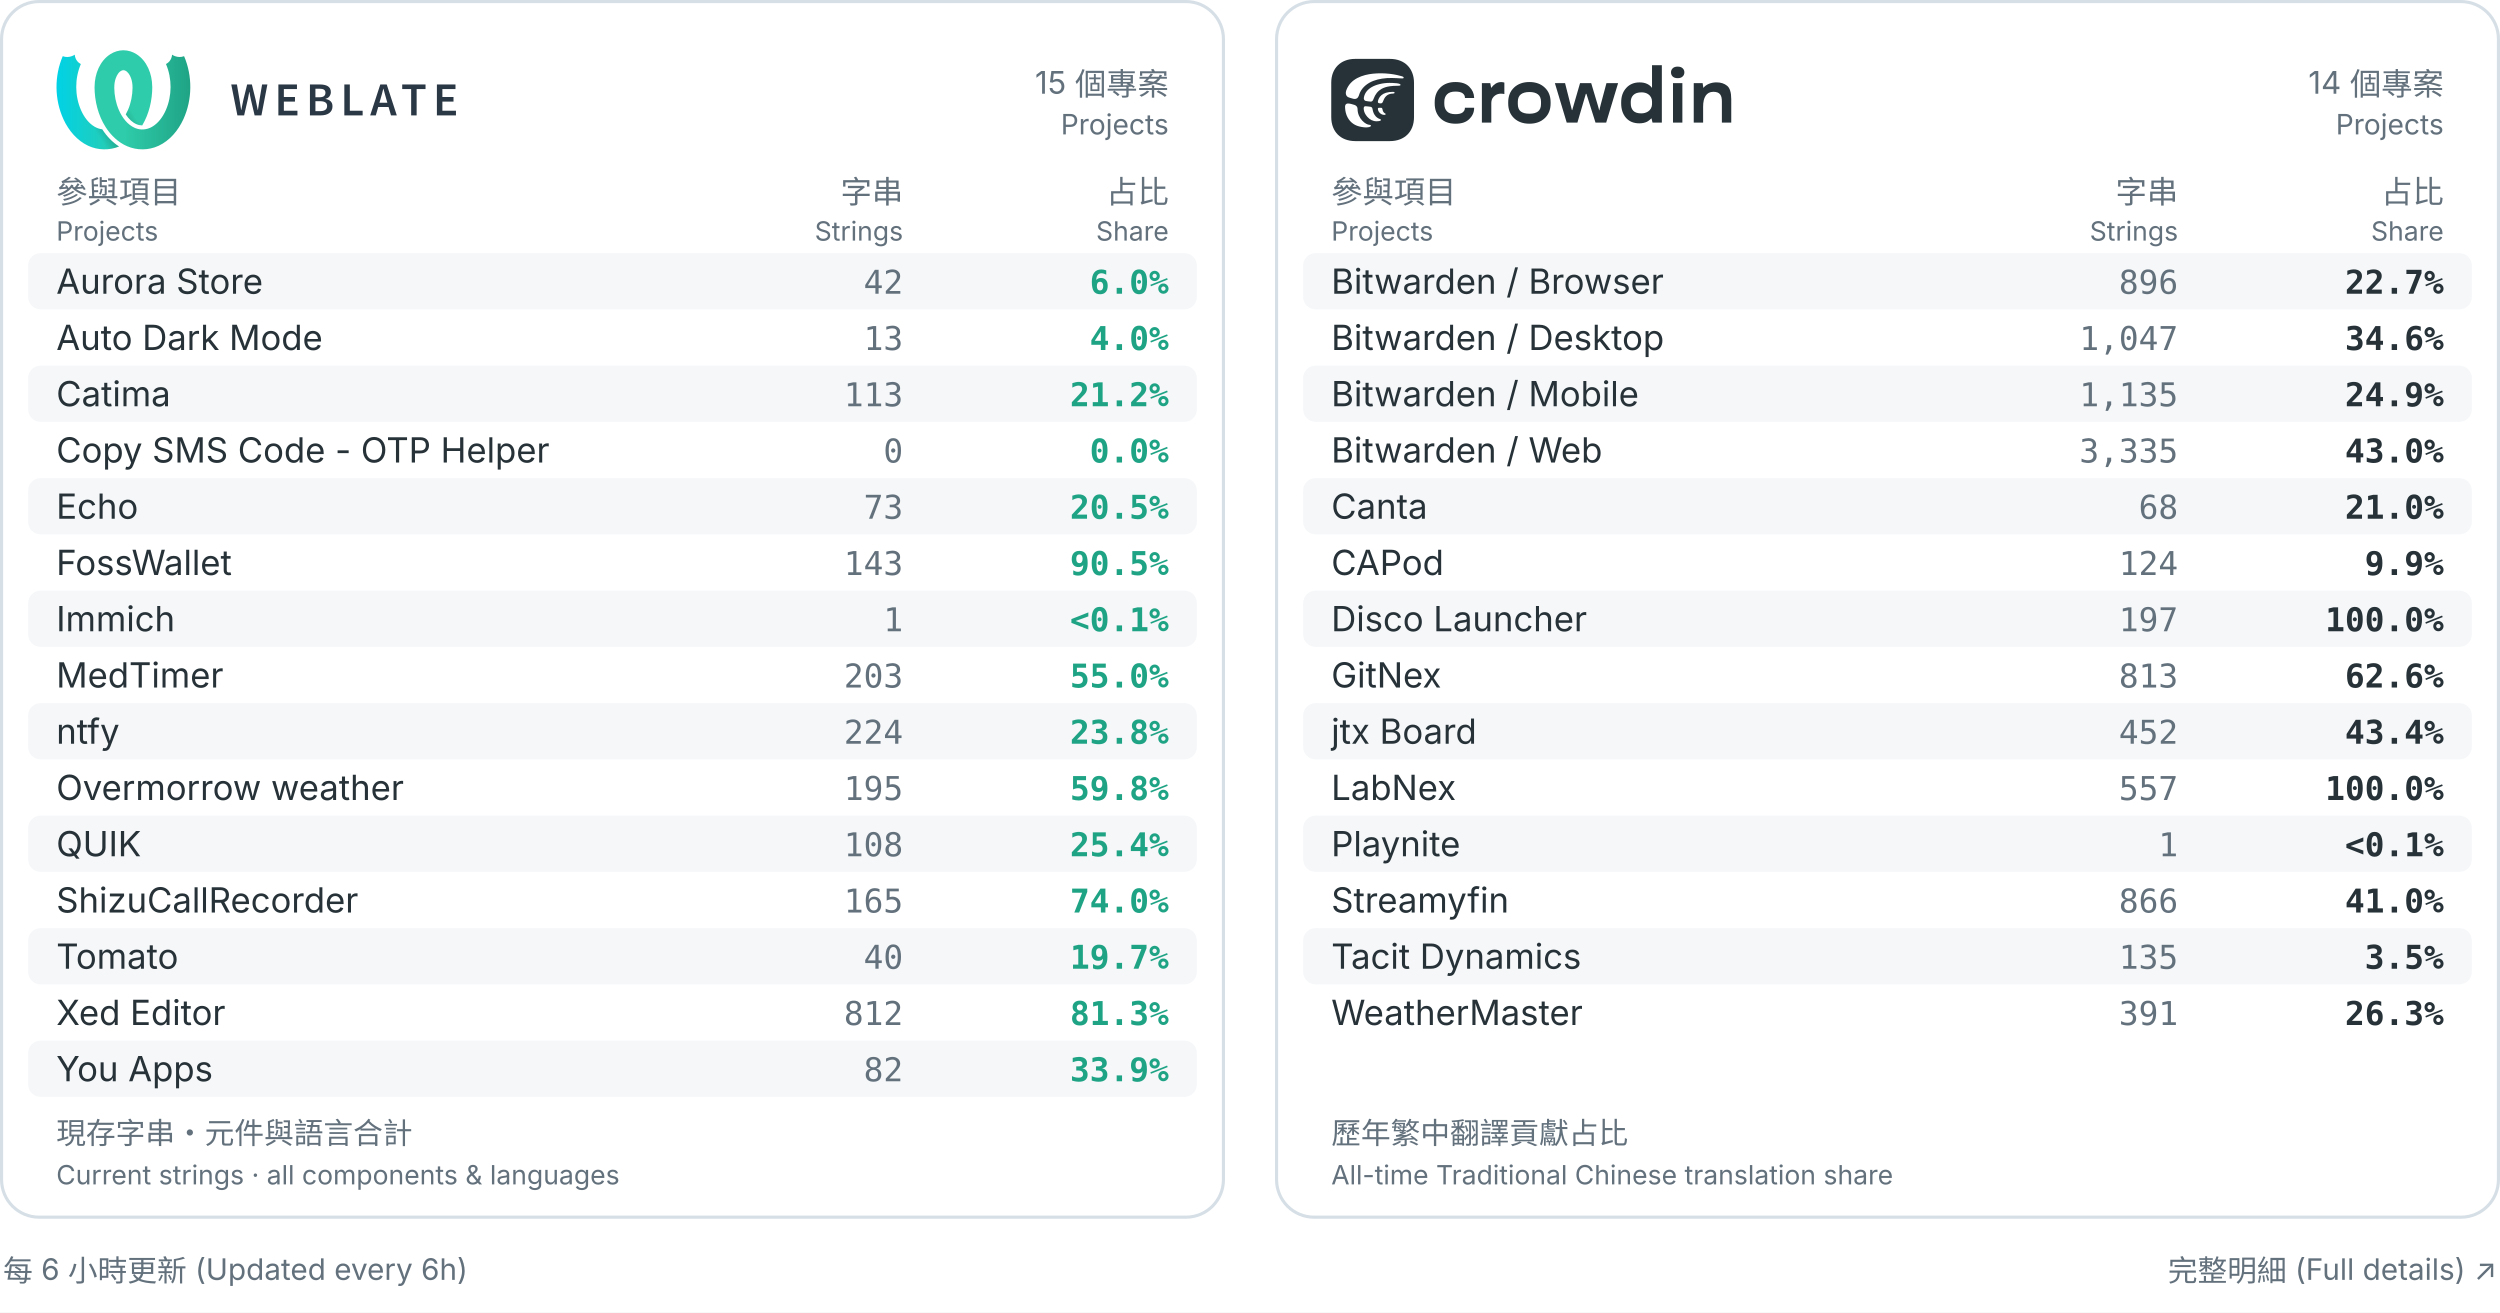
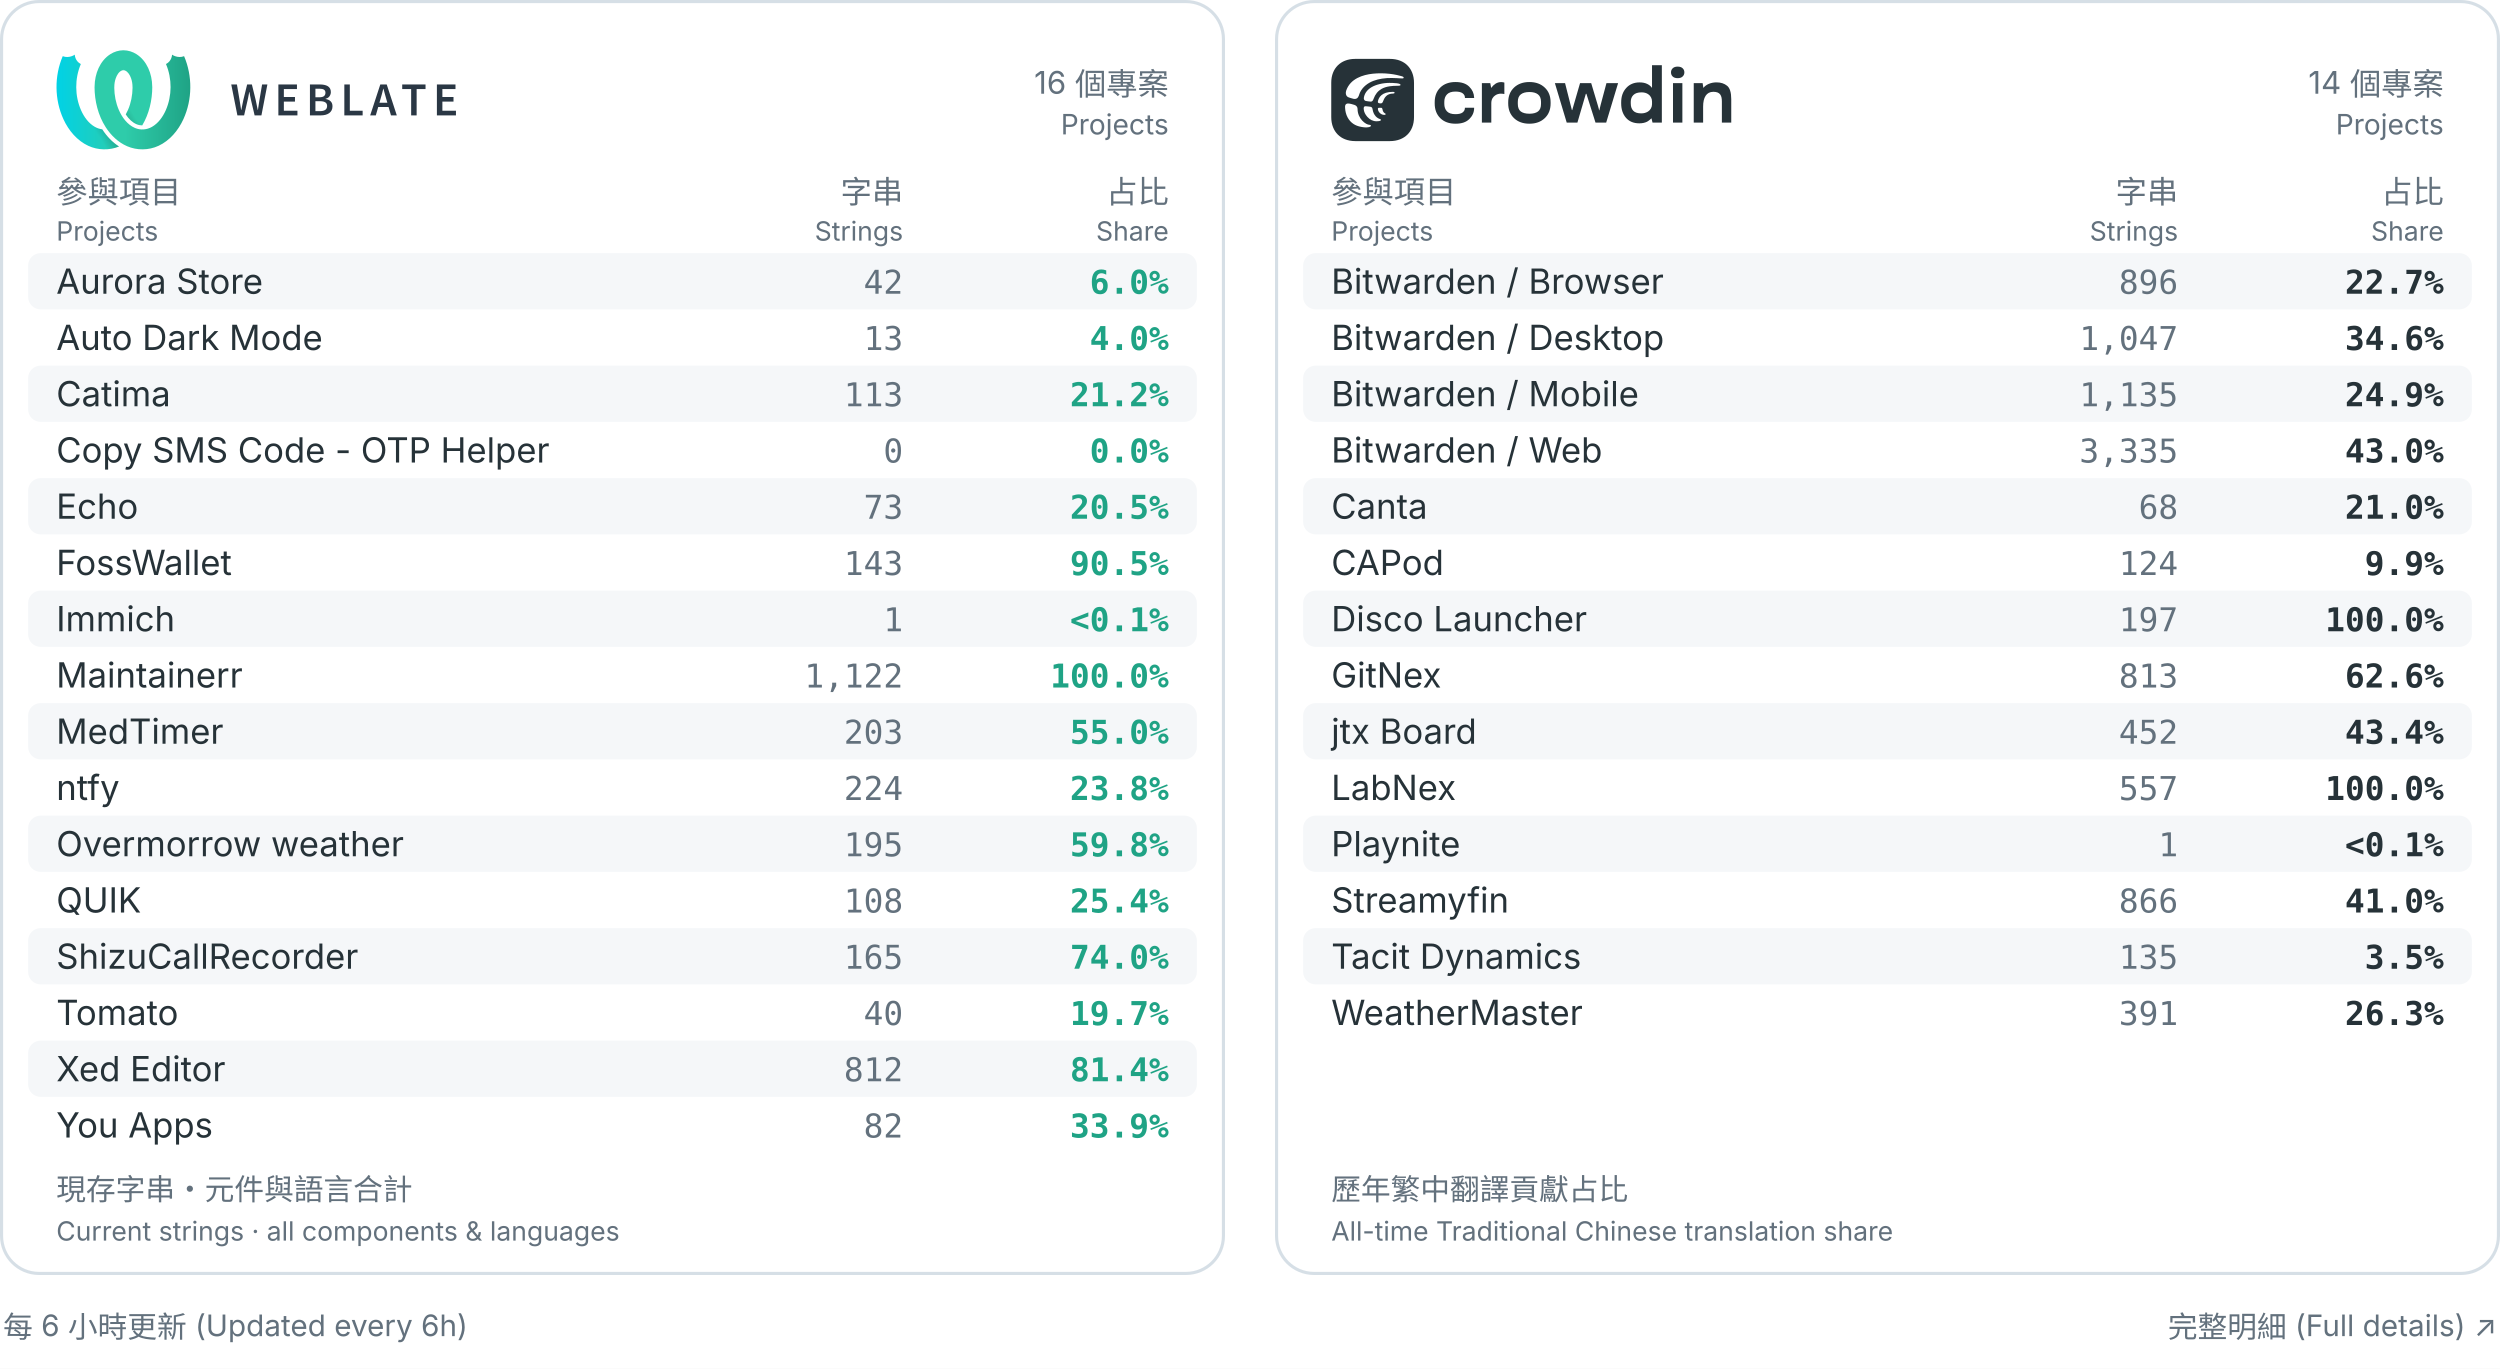
- <svg xmlns="http://www.w3.org/2000/svg" width="800" height="420" viewBox="0 0 800 420" role="img" aria-labelledby="title desc">
-   <rect width="800" height="420" fill="#ffffff" />
-   <rect x="0.5" y=".5" width="391" height="389" rx="12" fill="#ffffff" stroke="#d6dfe6" />
+ <svg xmlns="http://www.w3.org/2000/svg" width="800" height="438" viewBox="0 0 800 438" role="img" aria-labelledby="title desc">
+   <rect width="800" height="438" fill="#ffffff" />
+   <rect x="0.5" y=".5" width="391" height="407" rx="12" fill="#ffffff" stroke="#d6dfe6" />
  <g transform="translate(18.0,16.0) scale(0.2162162)" fill="black">
    <defs>
      <linearGradient id="a" x1="0%" x2="68.26%" y1="38.057%" y2="38.057%">
        <stop offset="0" stop-color="#00d2e6" />
        <stop offset="1" stop-color="#2eccaa" />
      </linearGradient>
      <linearGradient id="b" x1="17.275%" x2="79%" y1="59.719%" y2="30.635%">
        <stop offset="0" stop-opacity="0" />
        <stop offset=".514" />
        <stop offset="1" stop-opacity="0" />
      </linearGradient>
      <linearGradient id="c" x1="100%" x2="31.855%" y1="39.719%" y2="39.719%">
        <stop offset="0" stop-color="#1fa385" />
        <stop offset="1" stop-color="#2eccaa" />
      </linearGradient>
    </defs>
    <g fill="none" fill-rule="evenodd">
      <path fill="url(#a)" fill-rule="nonzero" d="m127.247 111.606c-2.888-.015-5.767-.602-8.48-1.785-6.112-2.663-11.493-7.691-15.872-14.495 1.249-2.219 2.374-4.517 3.378-6.853 4.405-10.243 6.5-21.46 6.661-32.593-.023-.221-.042-.442-.055-.665l-.012-.571c-.01-4.365-.675-8.79-2.177-12.909-1.73-4.746-4.489-9.495-8.865-11.348-.795-.336-1.632-.477-2.464-.457-5.505-10.289-5.68-20.149 0-29.537.101 0 .206 0.0.307.001 6.701.074 13.34 2.142 19.021 5.754 15.469 9.835 23.182 29.001 23.352 47.818.002.221-0.0.441-.007.662h.087c-.023 19.887-4.805 40.054-14.875 56.979zm-34.3 31.216c-14.448 5.942-31.228 5.624-45.549-1.025-16.476-7.648-29.065-22.512-36.818-39.479-13.262-29.022-13.566-63.715-.988-93.182 9.446 3.779 17.845-2.24 17.845-2.24s-.019 9.261 8.948 13.905c-9.201 21.556-8.979 47.167.241 68.173 4.439 10.107 11.22 19.519 20.619 24.842 3.355 1.9 7.041 3.126 10.833 3.586.014.022.028.044.042.066 6.697 10.449 15.132 19.157 24.828 25.354z" />
      <path fill="url(#b)" d="m127.243 111.613c-2.887-.015-5.764-.603-8.475-1.785-6.113-2.663-11.495-7.693-15.874-14.498 1.249-2.22 2.375-4.52 3.381-6.857 1.328-3.088 2.446-6.265 3.364-9.501 2.128-7.498 30.382 2.018 26.072 14.371-2.224 6.373-5.039 12.509-8.468 18.27zm-34.302 31.212c-14.446 5.94-31.224 5.62-45.543-1.028-16.476-7.648.447-33.303 9.847-27.981 3.353 1.899 7.038 3.125 10.828 3.586.016.024.031.049.047.073 6.695 10.447 15.128 19.153 24.821 25.349z" opacity=".3" />
      <g fill-rule="nonzero">
        <path fill="url(#c)" d="m56.762 54.628c-.007-.22-.009-.441-.007-.662.17-18.817 7.883-37.983 23.352-47.818 5.681-3.612 12.32-5.68 19.021-5.754.101-.001.206-.001.307-.001v29.537c-.833-.02-1.669.121-2.464.457-4.376 1.852-7.135 6.602-8.865 11.348-1.502 4.119-2.167 8.543-2.177 12.909l-.012.571c-.014.222-.032.444-.055.665.161 11.134 2.256 22.35 6.661 32.593 4.933 11.472 12.775 22.025 23.847 26.849 8.353 3.64 17.612 2.781 25.182-1.506 9.399-5.323 16.18-14.734 20.619-24.842 9.22-21.006 9.442-46.617.241-68.173 8.967-4.644 8.948-13.905 8.948-13.905s8.399 6.018 17.845 2.24c12.578 29.466 12.274 64.16-.988 93.182-7.754 16.967-20.343 31.831-36.818 39.479-14.667 6.809-31.913 6.979-46.591.584-13.19-5.749-23.918-16.106-31.637-28.15-11.179-17.443-16.472-38.678-16.496-59.604z" />
        <path fill="#2a3744" d="m259 51h8.4l3.92 23.1c.373 2.473.758 4.923 1.155 7.35s.782 4.853 1.155 7.28h.28c.467-2.427.945-4.865 1.435-7.315.49-2.45.992-4.888 1.505-7.315l5.67-23.1h7l5.67 23.1c.513 2.38 1.015 4.795 1.505 7.245.49 2.45.992 4.912 1.505 7.385h.28c.373-2.473.747-4.923 1.12-7.35l1.12-7.28 3.92-23.1h7.84l-8.82 45.78h-10.08l-5.67-24.08c-.373-1.773-.723-3.535-1.05-5.285-.327-1.75-.653-3.512-.98-5.285h-.28c-.327 1.773-.653 3.535-.98 5.285-.327 1.75-.677 3.512-1.05 5.285l-5.53 24.08h-9.94zm69.743 0h27.51v6.86h-19.39v11.69h16.45v6.86h-16.45v13.51h20.09v6.86h-28.21zm46.713 0h14.63c2.333 0 4.503.198 6.51.595 2.007.397 3.733 1.027 5.18 1.89 1.447.863 2.578 2.018 3.395 3.465s1.225 3.22 1.225 5.32c0 2.193-.63 4.223-1.89 6.09s-3.243 3.15-5.95 3.85v.28c3.313.56 5.857 1.738 7.63 3.535 1.773 1.797 2.66 4.235 2.66 7.315 0 2.287-.443 4.27-1.33 5.95s-2.112 3.08-3.675 4.2-3.418 1.948-5.565 2.485c-2.147.537-4.48.805-7 .805h-15.82zm13.86 18.97c3.22 0 5.542-.583 6.965-1.75 1.423-1.167 2.135-2.823 2.135-4.97 0-2.1-.735-3.617-2.205-4.55s-3.698-1.4-6.685-1.4h-5.95v12.67zm1.12 20.51c3.36 0 5.938-.63 7.735-1.89s2.695-3.197 2.695-5.81c0-2.38-.887-4.142-2.66-5.285-1.773-1.143-4.363-1.715-7.77-1.715h-6.86v14.7zm35.933-39.48h8.12v38.92h18.97v6.86h-27.09zm63.653 27.02-1.61-5.6c-.7-2.427-1.4-4.923-2.1-7.49-.7-2.567-1.377-5.11-2.03-7.63h-.28c-.653 2.567-1.307 5.122-1.96 7.665-.653 2.543-1.353 5.028-2.1 7.455l-1.61 5.6zm1.82 6.37h-15.33l-3.57 12.39h-8.33l14.98-45.78h9.52l14.91 45.78h-8.61zm33.413-26.53h-13.23v-6.86h34.51v6.86h-13.16v38.92h-8.12zm38.103-6.86h27.51v6.86h-19.39v11.69h16.45v6.86h-16.45v13.51h20.09v6.86h-28.21z" />
      </g>
    </g>
  </g>
-   <text x="374" y="30" fill="#63717d" font-size="10" font-weight="400" text-anchor="end" font-family="Inter,Arial,Noto Sans CJK TC,Noto Sans TC,sans-serif">15 個專案</text>
+   <text x="374" y="30" fill="#63717d" font-size="10" font-weight="400" text-anchor="end" font-family="Inter,Arial,Noto Sans CJK TC,Noto Sans TC,sans-serif">16 個專案</text>
  <text x="374" y="43" fill="#63717d" font-size="9" font-weight="400" text-anchor="end" font-family="Inter,Arial,Noto Sans CJK TC,Noto Sans TC,sans-serif">Projects</text>
  <text x="18" y="65" fill="#63717d" font-size="10" font-weight="400" text-anchor="start" font-family="Inter,Arial,Noto Sans CJK TC,Noto Sans TC,sans-serif">參與項目</text>
  <text x="18" y="77" fill="#63717d" font-size="8.5" font-weight="400" text-anchor="start" font-family="Inter,Arial,Noto Sans CJK TC,Noto Sans TC,sans-serif">Projects</text>
  <text x="289" y="65" fill="#63717d" font-size="10" font-weight="400" text-anchor="end" font-family="Inter,Arial,Noto Sans CJK TC,Noto Sans TC,sans-serif">字串</text>
  <text x="289" y="77" fill="#63717d" font-size="8.5" font-weight="400" text-anchor="end" font-family="Inter,Arial,Noto Sans CJK TC,Noto Sans TC,sans-serif">Strings</text>
  <text x="374" y="65" fill="#63717d" font-size="10" font-weight="400" text-anchor="end" font-family="Inter,Arial,Noto Sans CJK TC,Noto Sans TC,sans-serif">占比</text>
  <text x="374" y="77" fill="#63717d" font-size="8.5" font-weight="400" text-anchor="end" font-family="Inter,Arial,Noto Sans CJK TC,Noto Sans TC,sans-serif">Share</text>
  <rect x="9" y="81" width="374" height="18" rx="4" fill="#f5f7f9" />
  <text x="18" y="94" fill="#263238" font-size="11.1" font-weight="400" text-anchor="start" font-family="Inter,Arial,Noto Sans CJK TC,Noto Sans TC,sans-serif">Aurora Store</text>
  <text x="289" y="94" fill="#63717d" font-size="10.5" font-weight="400" text-anchor="end" font-family="ui-monospace,Consolas,monospace">42</text>
  <text x="374" y="94" fill="#1fa385" font-size="10.5" font-weight="600" text-anchor="end" font-family="ui-monospace,Consolas,monospace">6.0%</text>
  <text x="18" y="112" fill="#263238" font-size="11.1" font-weight="400" text-anchor="start" font-family="Inter,Arial,Noto Sans CJK TC,Noto Sans TC,sans-serif">Auto Dark Mode</text>
  <text x="289" y="112" fill="#63717d" font-size="10.5" font-weight="400" text-anchor="end" font-family="ui-monospace,Consolas,monospace">13</text>
  <text x="374" y="112" fill="#1fa385" font-size="10.5" font-weight="600" text-anchor="end" font-family="ui-monospace,Consolas,monospace">4.0%</text>
  <rect x="9" y="117" width="374" height="18" rx="4" fill="#f5f7f9" />
  <text x="18" y="130" fill="#263238" font-size="11.1" font-weight="400" text-anchor="start" font-family="Inter,Arial,Noto Sans CJK TC,Noto Sans TC,sans-serif">Catima</text>
  <text x="289" y="130" fill="#63717d" font-size="10.5" font-weight="400" text-anchor="end" font-family="ui-monospace,Consolas,monospace">113</text>
  <text x="374" y="130" fill="#1fa385" font-size="10.5" font-weight="600" text-anchor="end" font-family="ui-monospace,Consolas,monospace">21.2%</text>
  <text x="18" y="148" fill="#263238" font-size="11.1" font-weight="400" text-anchor="start" font-family="Inter,Arial,Noto Sans CJK TC,Noto Sans TC,sans-serif">Copy SMS Code - OTP Helper</text>
  <text x="289" y="148" fill="#63717d" font-size="10.5" font-weight="400" text-anchor="end" font-family="ui-monospace,Consolas,monospace">0</text>
  <text x="374" y="148" fill="#1fa385" font-size="10.5" font-weight="600" text-anchor="end" font-family="ui-monospace,Consolas,monospace">0.0%</text>
  <rect x="9" y="153" width="374" height="18" rx="4" fill="#f5f7f9" />
  <text x="18" y="166" fill="#263238" font-size="11.1" font-weight="400" text-anchor="start" font-family="Inter,Arial,Noto Sans CJK TC,Noto Sans TC,sans-serif">Echo</text>
  <text x="289" y="166" fill="#63717d" font-size="10.5" font-weight="400" text-anchor="end" font-family="ui-monospace,Consolas,monospace">73</text>
  <text x="374" y="166" fill="#1fa385" font-size="10.5" font-weight="600" text-anchor="end" font-family="ui-monospace,Consolas,monospace">20.5%</text>
  <text x="18" y="184" fill="#263238" font-size="11.1" font-weight="400" text-anchor="start" font-family="Inter,Arial,Noto Sans CJK TC,Noto Sans TC,sans-serif">FossWallet</text>
  <text x="289" y="184" fill="#63717d" font-size="10.5" font-weight="400" text-anchor="end" font-family="ui-monospace,Consolas,monospace">143</text>
  <text x="374" y="184" fill="#1fa385" font-size="10.5" font-weight="600" text-anchor="end" font-family="ui-monospace,Consolas,monospace">90.5%</text>
  <rect x="9" y="189" width="374" height="18" rx="4" fill="#f5f7f9" />
  <text x="18" y="202" fill="#263238" font-size="11.1" font-weight="400" text-anchor="start" font-family="Inter,Arial,Noto Sans CJK TC,Noto Sans TC,sans-serif">Immich</text>
  <text x="289" y="202" fill="#63717d" font-size="10.5" font-weight="400" text-anchor="end" font-family="ui-monospace,Consolas,monospace">1</text>
  <text x="374" y="202" fill="#1fa385" font-size="10.5" font-weight="600" text-anchor="end" font-family="ui-monospace,Consolas,monospace">&lt;0.1%</text>
-   <text x="18" y="220" fill="#263238" font-size="11.1" font-weight="400" text-anchor="start" font-family="Inter,Arial,Noto Sans CJK TC,Noto Sans TC,sans-serif">MedTimer</text>
-   <text x="289" y="220" fill="#63717d" font-size="10.5" font-weight="400" text-anchor="end" font-family="ui-monospace,Consolas,monospace">203</text>
-   <text x="374" y="220" fill="#1fa385" font-size="10.5" font-weight="600" text-anchor="end" font-family="ui-monospace,Consolas,monospace">55.0%</text>
+   <text x="18" y="220" fill="#263238" font-size="11.1" font-weight="400" text-anchor="start" font-family="Inter,Arial,Noto Sans CJK TC,Noto Sans TC,sans-serif">Maintainerr</text>
+   <text x="289" y="220" fill="#63717d" font-size="10.5" font-weight="400" text-anchor="end" font-family="ui-monospace,Consolas,monospace">1,122</text>
+   <text x="374" y="220" fill="#1fa385" font-size="10.5" font-weight="600" text-anchor="end" font-family="ui-monospace,Consolas,monospace">100.0%</text>
  <rect x="9" y="225" width="374" height="18" rx="4" fill="#f5f7f9" />
-   <text x="18" y="238" fill="#263238" font-size="11.1" font-weight="400" text-anchor="start" font-family="Inter,Arial,Noto Sans CJK TC,Noto Sans TC,sans-serif">ntfy</text>
-   <text x="289" y="238" fill="#63717d" font-size="10.5" font-weight="400" text-anchor="end" font-family="ui-monospace,Consolas,monospace">224</text>
-   <text x="374" y="238" fill="#1fa385" font-size="10.5" font-weight="600" text-anchor="end" font-family="ui-monospace,Consolas,monospace">23.8%</text>
-   <text x="18" y="256" fill="#263238" font-size="11.1" font-weight="400" text-anchor="start" font-family="Inter,Arial,Noto Sans CJK TC,Noto Sans TC,sans-serif">Overmorrow weather</text>
-   <text x="289" y="256" fill="#63717d" font-size="10.5" font-weight="400" text-anchor="end" font-family="ui-monospace,Consolas,monospace">195</text>
-   <text x="374" y="256" fill="#1fa385" font-size="10.5" font-weight="600" text-anchor="end" font-family="ui-monospace,Consolas,monospace">59.8%</text>
+   <text x="18" y="238" fill="#263238" font-size="11.1" font-weight="400" text-anchor="start" font-family="Inter,Arial,Noto Sans CJK TC,Noto Sans TC,sans-serif">MedTimer</text>
+   <text x="289" y="238" fill="#63717d" font-size="10.5" font-weight="400" text-anchor="end" font-family="ui-monospace,Consolas,monospace">203</text>
+   <text x="374" y="238" fill="#1fa385" font-size="10.5" font-weight="600" text-anchor="end" font-family="ui-monospace,Consolas,monospace">55.0%</text>
+   <text x="18" y="256" fill="#263238" font-size="11.1" font-weight="400" text-anchor="start" font-family="Inter,Arial,Noto Sans CJK TC,Noto Sans TC,sans-serif">ntfy</text>
+   <text x="289" y="256" fill="#63717d" font-size="10.5" font-weight="400" text-anchor="end" font-family="ui-monospace,Consolas,monospace">224</text>
+   <text x="374" y="256" fill="#1fa385" font-size="10.5" font-weight="600" text-anchor="end" font-family="ui-monospace,Consolas,monospace">23.8%</text>
  <rect x="9" y="261" width="374" height="18" rx="4" fill="#f5f7f9" />
-   <text x="18" y="274" fill="#263238" font-size="11.1" font-weight="400" text-anchor="start" font-family="Inter,Arial,Noto Sans CJK TC,Noto Sans TC,sans-serif">QUIK</text>
-   <text x="289" y="274" fill="#63717d" font-size="10.5" font-weight="400" text-anchor="end" font-family="ui-monospace,Consolas,monospace">108</text>
-   <text x="374" y="274" fill="#1fa385" font-size="10.5" font-weight="600" text-anchor="end" font-family="ui-monospace,Consolas,monospace">25.4%</text>
-   <text x="18" y="292" fill="#263238" font-size="11.1" font-weight="400" text-anchor="start" font-family="Inter,Arial,Noto Sans CJK TC,Noto Sans TC,sans-serif">ShizuCallRecorder</text>
-   <text x="289" y="292" fill="#63717d" font-size="10.5" font-weight="400" text-anchor="end" font-family="ui-monospace,Consolas,monospace">165</text>
-   <text x="374" y="292" fill="#1fa385" font-size="10.5" font-weight="600" text-anchor="end" font-family="ui-monospace,Consolas,monospace">74.0%</text>
+   <text x="18" y="274" fill="#263238" font-size="11.1" font-weight="400" text-anchor="start" font-family="Inter,Arial,Noto Sans CJK TC,Noto Sans TC,sans-serif">Overmorrow weather</text>
+   <text x="289" y="274" fill="#63717d" font-size="10.5" font-weight="400" text-anchor="end" font-family="ui-monospace,Consolas,monospace">195</text>
+   <text x="374" y="274" fill="#1fa385" font-size="10.5" font-weight="600" text-anchor="end" font-family="ui-monospace,Consolas,monospace">59.8%</text>
+   <text x="18" y="292" fill="#263238" font-size="11.1" font-weight="400" text-anchor="start" font-family="Inter,Arial,Noto Sans CJK TC,Noto Sans TC,sans-serif">QUIK</text>
+   <text x="289" y="292" fill="#63717d" font-size="10.5" font-weight="400" text-anchor="end" font-family="ui-monospace,Consolas,monospace">108</text>
+   <text x="374" y="292" fill="#1fa385" font-size="10.5" font-weight="600" text-anchor="end" font-family="ui-monospace,Consolas,monospace">25.4%</text>
  <rect x="9" y="297" width="374" height="18" rx="4" fill="#f5f7f9" />
-   <text x="18" y="310" fill="#263238" font-size="11.1" font-weight="400" text-anchor="start" font-family="Inter,Arial,Noto Sans CJK TC,Noto Sans TC,sans-serif">Tomato</text>
-   <text x="289" y="310" fill="#63717d" font-size="10.5" font-weight="400" text-anchor="end" font-family="ui-monospace,Consolas,monospace">40</text>
-   <text x="374" y="310" fill="#1fa385" font-size="10.5" font-weight="600" text-anchor="end" font-family="ui-monospace,Consolas,monospace">19.7%</text>
-   <text x="18" y="328" fill="#263238" font-size="11.1" font-weight="400" text-anchor="start" font-family="Inter,Arial,Noto Sans CJK TC,Noto Sans TC,sans-serif">Xed Editor</text>
-   <text x="289" y="328" fill="#63717d" font-size="10.5" font-weight="400" text-anchor="end" font-family="ui-monospace,Consolas,monospace">812</text>
-   <text x="374" y="328" fill="#1fa385" font-size="10.5" font-weight="600" text-anchor="end" font-family="ui-monospace,Consolas,monospace">81.3%</text>
+   <text x="18" y="310" fill="#263238" font-size="11.1" font-weight="400" text-anchor="start" font-family="Inter,Arial,Noto Sans CJK TC,Noto Sans TC,sans-serif">ShizuCallRecorder</text>
+   <text x="289" y="310" fill="#63717d" font-size="10.5" font-weight="400" text-anchor="end" font-family="ui-monospace,Consolas,monospace">165</text>
+   <text x="374" y="310" fill="#1fa385" font-size="10.5" font-weight="600" text-anchor="end" font-family="ui-monospace,Consolas,monospace">74.0%</text>
+   <text x="18" y="328" fill="#263238" font-size="11.1" font-weight="400" text-anchor="start" font-family="Inter,Arial,Noto Sans CJK TC,Noto Sans TC,sans-serif">Tomato</text>
+   <text x="289" y="328" fill="#63717d" font-size="10.5" font-weight="400" text-anchor="end" font-family="ui-monospace,Consolas,monospace">40</text>
+   <text x="374" y="328" fill="#1fa385" font-size="10.5" font-weight="600" text-anchor="end" font-family="ui-monospace,Consolas,monospace">19.7%</text>
  <rect x="9" y="333" width="374" height="18" rx="4" fill="#f5f7f9" />
-   <text x="18" y="346" fill="#263238" font-size="11.1" font-weight="400" text-anchor="start" font-family="Inter,Arial,Noto Sans CJK TC,Noto Sans TC,sans-serif">You Apps</text>
-   <text x="289" y="346" fill="#63717d" font-size="10.5" font-weight="400" text-anchor="end" font-family="ui-monospace,Consolas,monospace">82</text>
-   <text x="374" y="346" fill="#1fa385" font-size="10.5" font-weight="600" text-anchor="end" font-family="ui-monospace,Consolas,monospace">33.9%</text>
-   <text x="18" y="366" fill="#63717d" font-size="9.5" font-weight="400" text-anchor="start" font-family="Inter,Arial,Noto Sans CJK TC,Noto Sans TC,sans-serif">現存字串・元件與語言合計</text>
-   <text x="18" y="379" fill="#63717d" font-size="8.5" font-weight="400" text-anchor="start" font-family="Inter,Arial,Noto Sans CJK TC,Noto Sans TC,sans-serif">Current strings · all components &amp; languages</text>
-   <rect x="408.5" y=".5" width="391" height="389" rx="12" fill="#ffffff" stroke="#d6dfe6" />
+   <text x="18" y="346" fill="#263238" font-size="11.1" font-weight="400" text-anchor="start" font-family="Inter,Arial,Noto Sans CJK TC,Noto Sans TC,sans-serif">Xed Editor</text>
+   <text x="289" y="346" fill="#63717d" font-size="10.5" font-weight="400" text-anchor="end" font-family="ui-monospace,Consolas,monospace">812</text>
+   <text x="374" y="346" fill="#1fa385" font-size="10.5" font-weight="600" text-anchor="end" font-family="ui-monospace,Consolas,monospace">81.4%</text>
+   <text x="18" y="364" fill="#263238" font-size="11.1" font-weight="400" text-anchor="start" font-family="Inter,Arial,Noto Sans CJK TC,Noto Sans TC,sans-serif">You Apps</text>
+   <text x="289" y="364" fill="#63717d" font-size="10.5" font-weight="400" text-anchor="end" font-family="ui-monospace,Consolas,monospace">82</text>
+   <text x="374" y="364" fill="#1fa385" font-size="10.5" font-weight="600" text-anchor="end" font-family="ui-monospace,Consolas,monospace">33.9%</text>
+   <text x="18" y="384" fill="#63717d" font-size="9.5" font-weight="400" text-anchor="start" font-family="Inter,Arial,Noto Sans CJK TC,Noto Sans TC,sans-serif">現存字串・元件與語言合計</text>
+   <text x="18" y="397" fill="#63717d" font-size="8.5" font-weight="400" text-anchor="start" font-family="Inter,Arial,Noto Sans CJK TC,Noto Sans TC,sans-serif">Current strings · all components &amp; languages</text>
+   <rect x="408.5" y=".5" width="391" height="407" rx="12" fill="#ffffff" stroke="#d6dfe6" />
  <g transform="translate(426.0,18.84444) scale(0.7111111)" fill="none">
    <defs />
    <path d="M46.552 20.06C46.552 22.81 47.394 25.014 49.076 26.677C50.76 28.338 53.035 29.169 55.905 29.169C58.774 29.169 60.706 28.467 62.141 27.064C63.575 25.65 64.293 24.011 64.293 22.148V21.978H60.141V22.13C60.141 22.881 59.813 23.528 59.159 24.066C58.502 24.605 57.408 24.875 55.871 24.875C54.144 24.875 52.877 24.453 52.075 23.611C51.274 22.77 50.872 21.647 50.872 20.244V19.335C50.872 17.932 51.279 16.809 52.093 15.968C52.907 15.126 54.166 14.704 55.871 14.704C57.362 14.704 58.446 14.962 59.125 15.478C59.815 15.994 60.158 16.646 60.158 17.432V17.601H64.31L64.293 17.381C64.225 15.506 63.491 13.88 62.09 12.498C60.688 11.105 58.627 10.41 55.905 10.41C53.035 10.41 50.758 11.241 49.076 12.902C47.392 14.553 46.552 16.757 46.552 19.519V20.058V20.06Z" fill="#263238" />
    <path d="M67.785 28.663H72.022V19.918C72.022 18.003 72.948 17.013 73.716 16.473C74.484 15.922 75.36 15.649 76.342 15.649C76.647 15.649 76.924 15.666 77.172 15.699C77.431 15.732 77.675 15.772 77.9 15.818V10.666C77.787 10.621 77.589 10.57 77.307 10.514C77.035 10.459 76.77 10.431 76.51 10.431C75.505 10.431 74.607 10.701 73.816 11.239C73.104 11.724 72.528 12.297 72.092 12.954C72.046 13.022 71.939 12.994 71.934 12.912L71.564 10.919H67.784V28.663H67.785Z" fill="#263238" />
    <path d="M79.631 20.06C79.631 22.81 80.506 25.014 82.257 26.677C84.007 28.338 86.312 29.169 89.172 29.169C92.031 29.169 94.318 28.338 96.069 26.677C97.832 25.016 98.712 22.81 98.712 20.06V19.521C98.712 16.761 97.832 14.554 96.069 12.904C94.318 11.243 92.019 10.412 89.172 10.412C86.325 10.412 84.009 11.243 82.257 12.904C80.506 14.554 79.631 16.759 79.631 19.521V20.06ZM83.951 19.336C83.951 17.799 84.404 16.677 85.307 15.969C86.211 15.262 87.498 14.908 89.172 14.908C90.845 14.908 92.115 15.262 93.018 15.969C93.934 16.677 94.392 17.799 94.392 19.336V20.246C94.392 21.841 93.939 22.979 93.036 23.664C92.143 24.336 90.856 24.674 89.172 24.674C87.488 24.674 86.195 24.338 85.291 23.664C84.399 22.979 83.953 21.839 83.953 20.246V19.336H83.951Z" fill="#263238" />
    <path d="M100.636 10.915L105.957 28.66H110.775L114.554 15.774C114.594 15.637 114.79 15.633 114.834 15.771L118.909 28.66H123.726L129.081 10.915H123.842L121.198 20.799C121.086 21.248 120.977 21.691 120.875 22.128C120.818 22.404 120.721 22.841 120.66 23.118C120.646 23.179 120.558 23.181 120.544 23.118C120.469 22.801 120.388 22.472 120.298 22.127C120.186 21.677 120.062 21.234 119.925 20.797L116.976 10.914H111.959C111.959 10.914 108.998 20.995 108.451 23.005C108.428 23.092 108.304 23.09 108.281 23.005L105.215 10.915H100.633H100.636Z" fill="#263238" />
    <path d="M130.469 20.06C130.469 22.686 131.186 24.835 132.621 26.508C134.067 28.169 136.073 29 138.638 29C139.971 29 141.123 28.759 142.093 28.277C142.769 27.937 143.635 27.175 144.112 26.731C144.307 27.546 144.568 28.665 144.568 28.665H148.768V2.853H144.347V13.056C143.783 12.27 143.037 11.663 142.111 11.238C141.185 10.8 140.06 10.581 138.739 10.581C136.254 10.581 134.254 11.417 132.74 13.089C131.227 14.749 130.469 16.893 130.469 19.519V20.058V20.06ZM134.791 20.229L134.775 19.354C134.775 18.075 135.17 17.041 135.961 16.255C136.752 15.459 137.978 15.06 139.639 15.06C140.802 15.06 141.792 15.33 142.604 15.868C142.613 15.873 142.62 15.879 142.628 15.884C143.716 16.612 144.349 17.846 144.349 19.15V20.37C144.349 21.71 143.681 22.974 142.546 23.697C142.537 23.702 142.528 23.707 142.52 23.712C141.65 24.251 140.644 24.521 139.504 24.521C137.831 24.521 136.629 24.122 135.894 23.326C135.159 22.529 134.793 21.496 134.793 20.227L134.791 20.229Z" fill="#263238" />
    <path d="M153.785 28.664H158.005V10.917H153.785V28.662V28.664ZM152.888 6.069C152.888 6.832 153.148 7.461 153.667 7.954C154.199 8.437 154.942 8.678 155.904 8.678C156.865 8.678 157.588 8.43 158.107 7.937C158.638 7.444 158.903 6.82 158.903 6.069C158.903 5.318 158.644 4.711 158.123 4.216C157.603 3.723 156.858 3.476 155.886 3.476C154.914 3.476 154.199 3.723 153.667 4.216C153.148 4.709 152.888 5.328 152.888 6.069Z" fill="#263238" />
    <path d="M163.122 28.663H167.342V21.466C167.342 17.391 168.793 14.809 171.95 14.809C175.108 14.809 175.781 16.633 175.781 19.195V28.663H180V18.141C180 15.122 179.379 13.106 178.135 12.097C176.892 11.076 175.306 10.565 173.373 10.565C172.098 10.565 170.917 10.8 169.831 11.273C168.856 11.691 168.062 12.287 167.449 13.057C167.398 12.784 167.12 10.919 167.12 10.919H163.12V28.663H163.122Z" fill="#263238" />
    <path d="M26.379 0H10.738C9.058 0 7.522 0.287 6.172 0.826C4.928 1.321 3.841 2.03 2.942 2.923C2.01 3.849 1.277 4.977 0.776 6.271C0.27 7.579 0 9.057 0 10.668V26.208C0 27.921 0.291 29.473 0.838 30.833C1.338 32.078 2.053 33.163 2.954 34.065C3.853 34.963 4.941 35.672 6.19 36.168C7.563 36.712 9.133 37 10.862 37H26.379C28.104 37 29.665 36.711 31.035 36.168C32.288 35.67 33.379 34.961 34.287 34.065C35.196 33.168 35.911 32.082 36.41 30.833C36.954 29.473 37.241 27.919 37.241 26.208V10.792C37.241 9.122 36.965 7.607 36.445 6.271C35.943 4.983 35.214 3.862 34.287 2.935C33.384 2.032 32.291 1.322 31.035 0.826C29.665 0.285 28.102 0 26.379 0Z" fill="#263238" />
    <path d="M23.04 22.681C23.028 22.545 22.916 22.027 22.556 22.015C22.196 22.015 21.439 22.015 21.439 22.015C21.439 22.015 20.979 22.015 20.979 22.459C20.992 23.322 21.488 24.062 22.097 24.556C22.606 24.975 23.226 25.197 23.934 25.197C24.555 25.185 24.629 24.741 24.331 24.605C23.834 24.371 23.189 23.853 23.052 22.681H23.04Z" fill="white" />
    <path d="M26.379 10.792C24.779 10.792 23.178 10.989 21.724 11.345C20.336 11.684 19.081 12.169 18.087 12.765C16.994 13.419 16.15 14.208 15.567 15.121C15.095 15.861 14.785 16.662 14.673 17.526C14.636 17.809 14.611 18.697 15.555 18.932C16.138 19.08 17.056 19.141 17.665 19.215C18.658 19.326 18.931 18.229 19.018 18.044C19.8 15.898 20.967 14.455 22.63 13.505C23.645 12.927 24.87 12.536 26.379 12.316C27.381 12.17 28.508 12.099 29.781 12.099C30.203 12.099 31.183 12.148 31.183 11.667C31.183 11.298 30.412 11.087 29.483 10.966C28.239 10.804 26.713 10.804 26.379 10.804V10.792Z" fill="white" />
    <path d="M22.022 27.084C20.892 26.825 18.993 25.604 18.559 22.508C18.472 21.929 18.149 21.645 17.652 21.546C16.994 21.411 15.84 21.349 15.468 21.312C14.934 21.263 14.537 21.571 14.599 22.496C14.71 23.902 15.281 25 16.237 26.085C17.367 27.368 18.857 28.108 20.445 28.071C22.196 28.034 22.32 27.725 22.332 27.491C22.332 27.257 22.221 27.121 22.022 27.072V27.084Z" fill="white" />
    <path d="M17.268 29.674C15.517 29.674 11.843 26.887 11.843 22.521C11.843 21.756 11.371 20.979 10.403 20.695C9.621 20.461 8.503 20.116 7.796 20.079C6.095 19.968 6.182 21.374 6.232 22.114C6.393 25.209 7.771 27.824 10.043 29.304C10.986 29.921 12.104 30.34 13.419 30.587C13.73 30.648 14.835 30.87 15.952 30.833C17.677 30.759 17.851 30.266 17.851 30.069C17.851 29.81 17.665 29.686 17.268 29.686V29.674Z" fill="white" />
    <path d="M31.618 7.77C30.915 7.568 30.202 7.391 29.483 7.237C28.459 7.018 27.422 6.848 26.379 6.726C23.809 6.423 21.203 6.41 18.67 6.672C16.438 6.908 13.947 7.46 11.778 8.596C9.519 9.779 7.609 11.595 6.703 14.344C6.517 14.899 6.182 16.934 8.143 17.427C8.777 17.587 9.422 17.871 10.092 17.994C12.004 18.34 12.414 16.539 12.526 16.181C12.637 15.836 12.761 15.503 12.91 15.158C13.519 13.863 14.425 12.765 15.455 11.914C17.59 10.138 20.247 9.299 22.829 8.892C24.331 8.658 25.833 8.559 27.335 8.596C28.184 8.615 28.892 8.642 29.483 8.67C30.129 8.701 30.636 8.734 31.035 8.76C32.229 8.837 32.455 8.848 32.561 8.547C32.735 8.054 31.916 7.844 31.618 7.77Z" fill="white" />
    <path d="M27.732 14.837C22.692 14.837 21.377 17.353 21.004 19.03C20.83 19.844 21.327 19.906 21.786 19.992C22.432 20.103 22.953 20.005 23.189 19.388C23.897 17.476 24.865 15.602 27.931 15.602C28.241 15.602 28.515 15.404 28.515 15.219C28.515 15.034 28.316 14.837 27.745 14.837H27.732Z" fill="white" />
  </g>
  <text x="782" y="30" fill="#63717d" font-size="10" font-weight="400" text-anchor="end" font-family="Inter,Arial,Noto Sans CJK TC,Noto Sans TC,sans-serif">14 個專案</text>
  <text x="782" y="43" fill="#63717d" font-size="9" font-weight="400" text-anchor="end" font-family="Inter,Arial,Noto Sans CJK TC,Noto Sans TC,sans-serif">Projects</text>
  <text x="426" y="65" fill="#63717d" font-size="10" font-weight="400" text-anchor="start" font-family="Inter,Arial,Noto Sans CJK TC,Noto Sans TC,sans-serif">參與項目</text>
  <text x="426" y="77" fill="#63717d" font-size="8.5" font-weight="400" text-anchor="start" font-family="Inter,Arial,Noto Sans CJK TC,Noto Sans TC,sans-serif">Projects</text>
  <text x="697" y="65" fill="#63717d" font-size="10" font-weight="400" text-anchor="end" font-family="Inter,Arial,Noto Sans CJK TC,Noto Sans TC,sans-serif">字串</text>
  <text x="697" y="77" fill="#63717d" font-size="8.5" font-weight="400" text-anchor="end" font-family="Inter,Arial,Noto Sans CJK TC,Noto Sans TC,sans-serif">Strings</text>
  <text x="782" y="65" fill="#63717d" font-size="10" font-weight="400" text-anchor="end" font-family="Inter,Arial,Noto Sans CJK TC,Noto Sans TC,sans-serif">占比</text>
  <text x="782" y="77" fill="#63717d" font-size="8.5" font-weight="400" text-anchor="end" font-family="Inter,Arial,Noto Sans CJK TC,Noto Sans TC,sans-serif">Share</text>
  <rect x="417" y="81" width="374" height="18" rx="4" fill="#f5f7f9" />
  <text x="426" y="94" fill="#263238" font-size="11.1" font-weight="400" text-anchor="start" font-family="Inter,Arial,Noto Sans CJK TC,Noto Sans TC,sans-serif">Bitwarden / Browser</text>
  <text x="697" y="94" fill="#63717d" font-size="10.5" font-weight="400" text-anchor="end" font-family="ui-monospace,Consolas,monospace">896</text>
  <text x="782" y="94" fill="#263238" font-size="10.5" font-weight="600" text-anchor="end" font-family="ui-monospace,Consolas,monospace">22.7%</text>
  <text x="426" y="112" fill="#263238" font-size="11.1" font-weight="400" text-anchor="start" font-family="Inter,Arial,Noto Sans CJK TC,Noto Sans TC,sans-serif">Bitwarden / Desktop</text>
  <text x="697" y="112" fill="#63717d" font-size="10.5" font-weight="400" text-anchor="end" font-family="ui-monospace,Consolas,monospace">1,047</text>
  <text x="782" y="112" fill="#263238" font-size="10.5" font-weight="600" text-anchor="end" font-family="ui-monospace,Consolas,monospace">34.6%</text>
  <rect x="417" y="117" width="374" height="18" rx="4" fill="#f5f7f9" />
  <text x="426" y="130" fill="#263238" font-size="11.1" font-weight="400" text-anchor="start" font-family="Inter,Arial,Noto Sans CJK TC,Noto Sans TC,sans-serif">Bitwarden / Mobile</text>
  <text x="697" y="130" fill="#63717d" font-size="10.5" font-weight="400" text-anchor="end" font-family="ui-monospace,Consolas,monospace">1,135</text>
  <text x="782" y="130" fill="#263238" font-size="10.5" font-weight="600" text-anchor="end" font-family="ui-monospace,Consolas,monospace">24.9%</text>
  <text x="426" y="148" fill="#263238" font-size="11.1" font-weight="400" text-anchor="start" font-family="Inter,Arial,Noto Sans CJK TC,Noto Sans TC,sans-serif">Bitwarden / Web</text>
  <text x="697" y="148" fill="#63717d" font-size="10.5" font-weight="400" text-anchor="end" font-family="ui-monospace,Consolas,monospace">3,335</text>
  <text x="782" y="148" fill="#263238" font-size="10.5" font-weight="600" text-anchor="end" font-family="ui-monospace,Consolas,monospace">43.0%</text>
  <rect x="417" y="153" width="374" height="18" rx="4" fill="#f5f7f9" />
  <text x="426" y="166" fill="#263238" font-size="11.1" font-weight="400" text-anchor="start" font-family="Inter,Arial,Noto Sans CJK TC,Noto Sans TC,sans-serif">Canta</text>
  <text x="697" y="166" fill="#63717d" font-size="10.5" font-weight="400" text-anchor="end" font-family="ui-monospace,Consolas,monospace">68</text>
  <text x="782" y="166" fill="#263238" font-size="10.5" font-weight="600" text-anchor="end" font-family="ui-monospace,Consolas,monospace">21.0%</text>
  <text x="426" y="184" fill="#263238" font-size="11.1" font-weight="400" text-anchor="start" font-family="Inter,Arial,Noto Sans CJK TC,Noto Sans TC,sans-serif">CAPod</text>
  <text x="697" y="184" fill="#63717d" font-size="10.5" font-weight="400" text-anchor="end" font-family="ui-monospace,Consolas,monospace">124</text>
  <text x="782" y="184" fill="#263238" font-size="10.5" font-weight="600" text-anchor="end" font-family="ui-monospace,Consolas,monospace">9.9%</text>
  <rect x="417" y="189" width="374" height="18" rx="4" fill="#f5f7f9" />
  <text x="426" y="202" fill="#263238" font-size="11.1" font-weight="400" text-anchor="start" font-family="Inter,Arial,Noto Sans CJK TC,Noto Sans TC,sans-serif">Disco Launcher</text>
  <text x="697" y="202" fill="#63717d" font-size="10.5" font-weight="400" text-anchor="end" font-family="ui-monospace,Consolas,monospace">197</text>
  <text x="782" y="202" fill="#263238" font-size="10.5" font-weight="600" text-anchor="end" font-family="ui-monospace,Consolas,monospace">100.0%</text>
  <text x="426" y="220" fill="#263238" font-size="11.1" font-weight="400" text-anchor="start" font-family="Inter,Arial,Noto Sans CJK TC,Noto Sans TC,sans-serif">GitNex</text>
  <text x="697" y="220" fill="#63717d" font-size="10.5" font-weight="400" text-anchor="end" font-family="ui-monospace,Consolas,monospace">813</text>
  <text x="782" y="220" fill="#263238" font-size="10.5" font-weight="600" text-anchor="end" font-family="ui-monospace,Consolas,monospace">62.6%</text>
  <rect x="417" y="225" width="374" height="18" rx="4" fill="#f5f7f9" />
  <text x="426" y="238" fill="#263238" font-size="11.1" font-weight="400" text-anchor="start" font-family="Inter,Arial,Noto Sans CJK TC,Noto Sans TC,sans-serif">jtx Board</text>
  <text x="697" y="238" fill="#63717d" font-size="10.5" font-weight="400" text-anchor="end" font-family="ui-monospace,Consolas,monospace">452</text>
  <text x="782" y="238" fill="#263238" font-size="10.5" font-weight="600" text-anchor="end" font-family="ui-monospace,Consolas,monospace">43.4%</text>
  <text x="426" y="256" fill="#263238" font-size="11.1" font-weight="400" text-anchor="start" font-family="Inter,Arial,Noto Sans CJK TC,Noto Sans TC,sans-serif">LabNex</text>
  <text x="697" y="256" fill="#63717d" font-size="10.5" font-weight="400" text-anchor="end" font-family="ui-monospace,Consolas,monospace">557</text>
  <text x="782" y="256" fill="#263238" font-size="10.5" font-weight="600" text-anchor="end" font-family="ui-monospace,Consolas,monospace">100.0%</text>
  <rect x="417" y="261" width="374" height="18" rx="4" fill="#f5f7f9" />
  <text x="426" y="274" fill="#263238" font-size="11.1" font-weight="400" text-anchor="start" font-family="Inter,Arial,Noto Sans CJK TC,Noto Sans TC,sans-serif">Playnite</text>
  <text x="697" y="274" fill="#63717d" font-size="10.5" font-weight="400" text-anchor="end" font-family="ui-monospace,Consolas,monospace">1</text>
  <text x="782" y="274" fill="#263238" font-size="10.5" font-weight="600" text-anchor="end" font-family="ui-monospace,Consolas,monospace">&lt;0.1%</text>
  <text x="426" y="292" fill="#263238" font-size="11.1" font-weight="400" text-anchor="start" font-family="Inter,Arial,Noto Sans CJK TC,Noto Sans TC,sans-serif">Streamyfin</text>
  <text x="697" y="292" fill="#63717d" font-size="10.5" font-weight="400" text-anchor="end" font-family="ui-monospace,Consolas,monospace">866</text>
  <text x="782" y="292" fill="#263238" font-size="10.5" font-weight="600" text-anchor="end" font-family="ui-monospace,Consolas,monospace">41.0%</text>
  <rect x="417" y="297" width="374" height="18" rx="4" fill="#f5f7f9" />
  <text x="426" y="310" fill="#263238" font-size="11.1" font-weight="400" text-anchor="start" font-family="Inter,Arial,Noto Sans CJK TC,Noto Sans TC,sans-serif">Tacit Dynamics</text>
  <text x="697" y="310" fill="#63717d" font-size="10.5" font-weight="400" text-anchor="end" font-family="ui-monospace,Consolas,monospace">135</text>
  <text x="782" y="310" fill="#263238" font-size="10.5" font-weight="600" text-anchor="end" font-family="ui-monospace,Consolas,monospace">3.5%</text>
  <text x="426" y="328" fill="#263238" font-size="11.1" font-weight="400" text-anchor="start" font-family="Inter,Arial,Noto Sans CJK TC,Noto Sans TC,sans-serif">WeatherMaster</text>
  <text x="697" y="328" fill="#63717d" font-size="10.5" font-weight="400" text-anchor="end" font-family="ui-monospace,Consolas,monospace">391</text>
  <text x="782" y="328" fill="#263238" font-size="10.5" font-weight="600" text-anchor="end" font-family="ui-monospace,Consolas,monospace">26.3%</text>
-   <text x="426" y="366" fill="#63717d" font-size="9.5" font-weight="400" text-anchor="start" font-family="Inter,Arial,Noto Sans CJK TC,Noto Sans TC,sans-serif">歷年繁中翻譯貢獻占比</text>
-   <text x="426" y="379" fill="#63717d" font-size="8.5" font-weight="400" text-anchor="start" font-family="Inter,Arial,Noto Sans CJK TC,Noto Sans TC,sans-serif">All-time Traditional Chinese translation share</text>
-   <text x="1" y="410" fill="#63717d" font-size="9.5" font-weight="400" text-anchor="start" font-family="Inter,Arial,Noto Sans CJK TC,Noto Sans TC,sans-serif">每 6 小時更新 (Updated every 6h)</text>
-   <text x="799" y="410" fill="#63717d" font-size="9.5" font-weight="400" text-anchor="end" font-family="Inter,Arial,Noto Sans CJK TC,Noto Sans TC,sans-serif">完整明細 (Full details) ↗</text>
+   <text x="426" y="384" fill="#63717d" font-size="9.5" font-weight="400" text-anchor="start" font-family="Inter,Arial,Noto Sans CJK TC,Noto Sans TC,sans-serif">歷年繁中翻譯貢獻占比</text>
+   <text x="426" y="397" fill="#63717d" font-size="8.5" font-weight="400" text-anchor="start" font-family="Inter,Arial,Noto Sans CJK TC,Noto Sans TC,sans-serif">All-time Traditional Chinese translation share</text>
+   <text x="1" y="428" fill="#63717d" font-size="9.5" font-weight="400" text-anchor="start" font-family="Inter,Arial,Noto Sans CJK TC,Noto Sans TC,sans-serif">每 6 小時更新 (Updated every 6h)</text>
+   <text x="799" y="428" fill="#63717d" font-size="9.5" font-weight="400" text-anchor="end" font-family="Inter,Arial,Noto Sans CJK TC,Noto Sans TC,sans-serif">完整明細 (Full details) ↗</text>
</svg>
